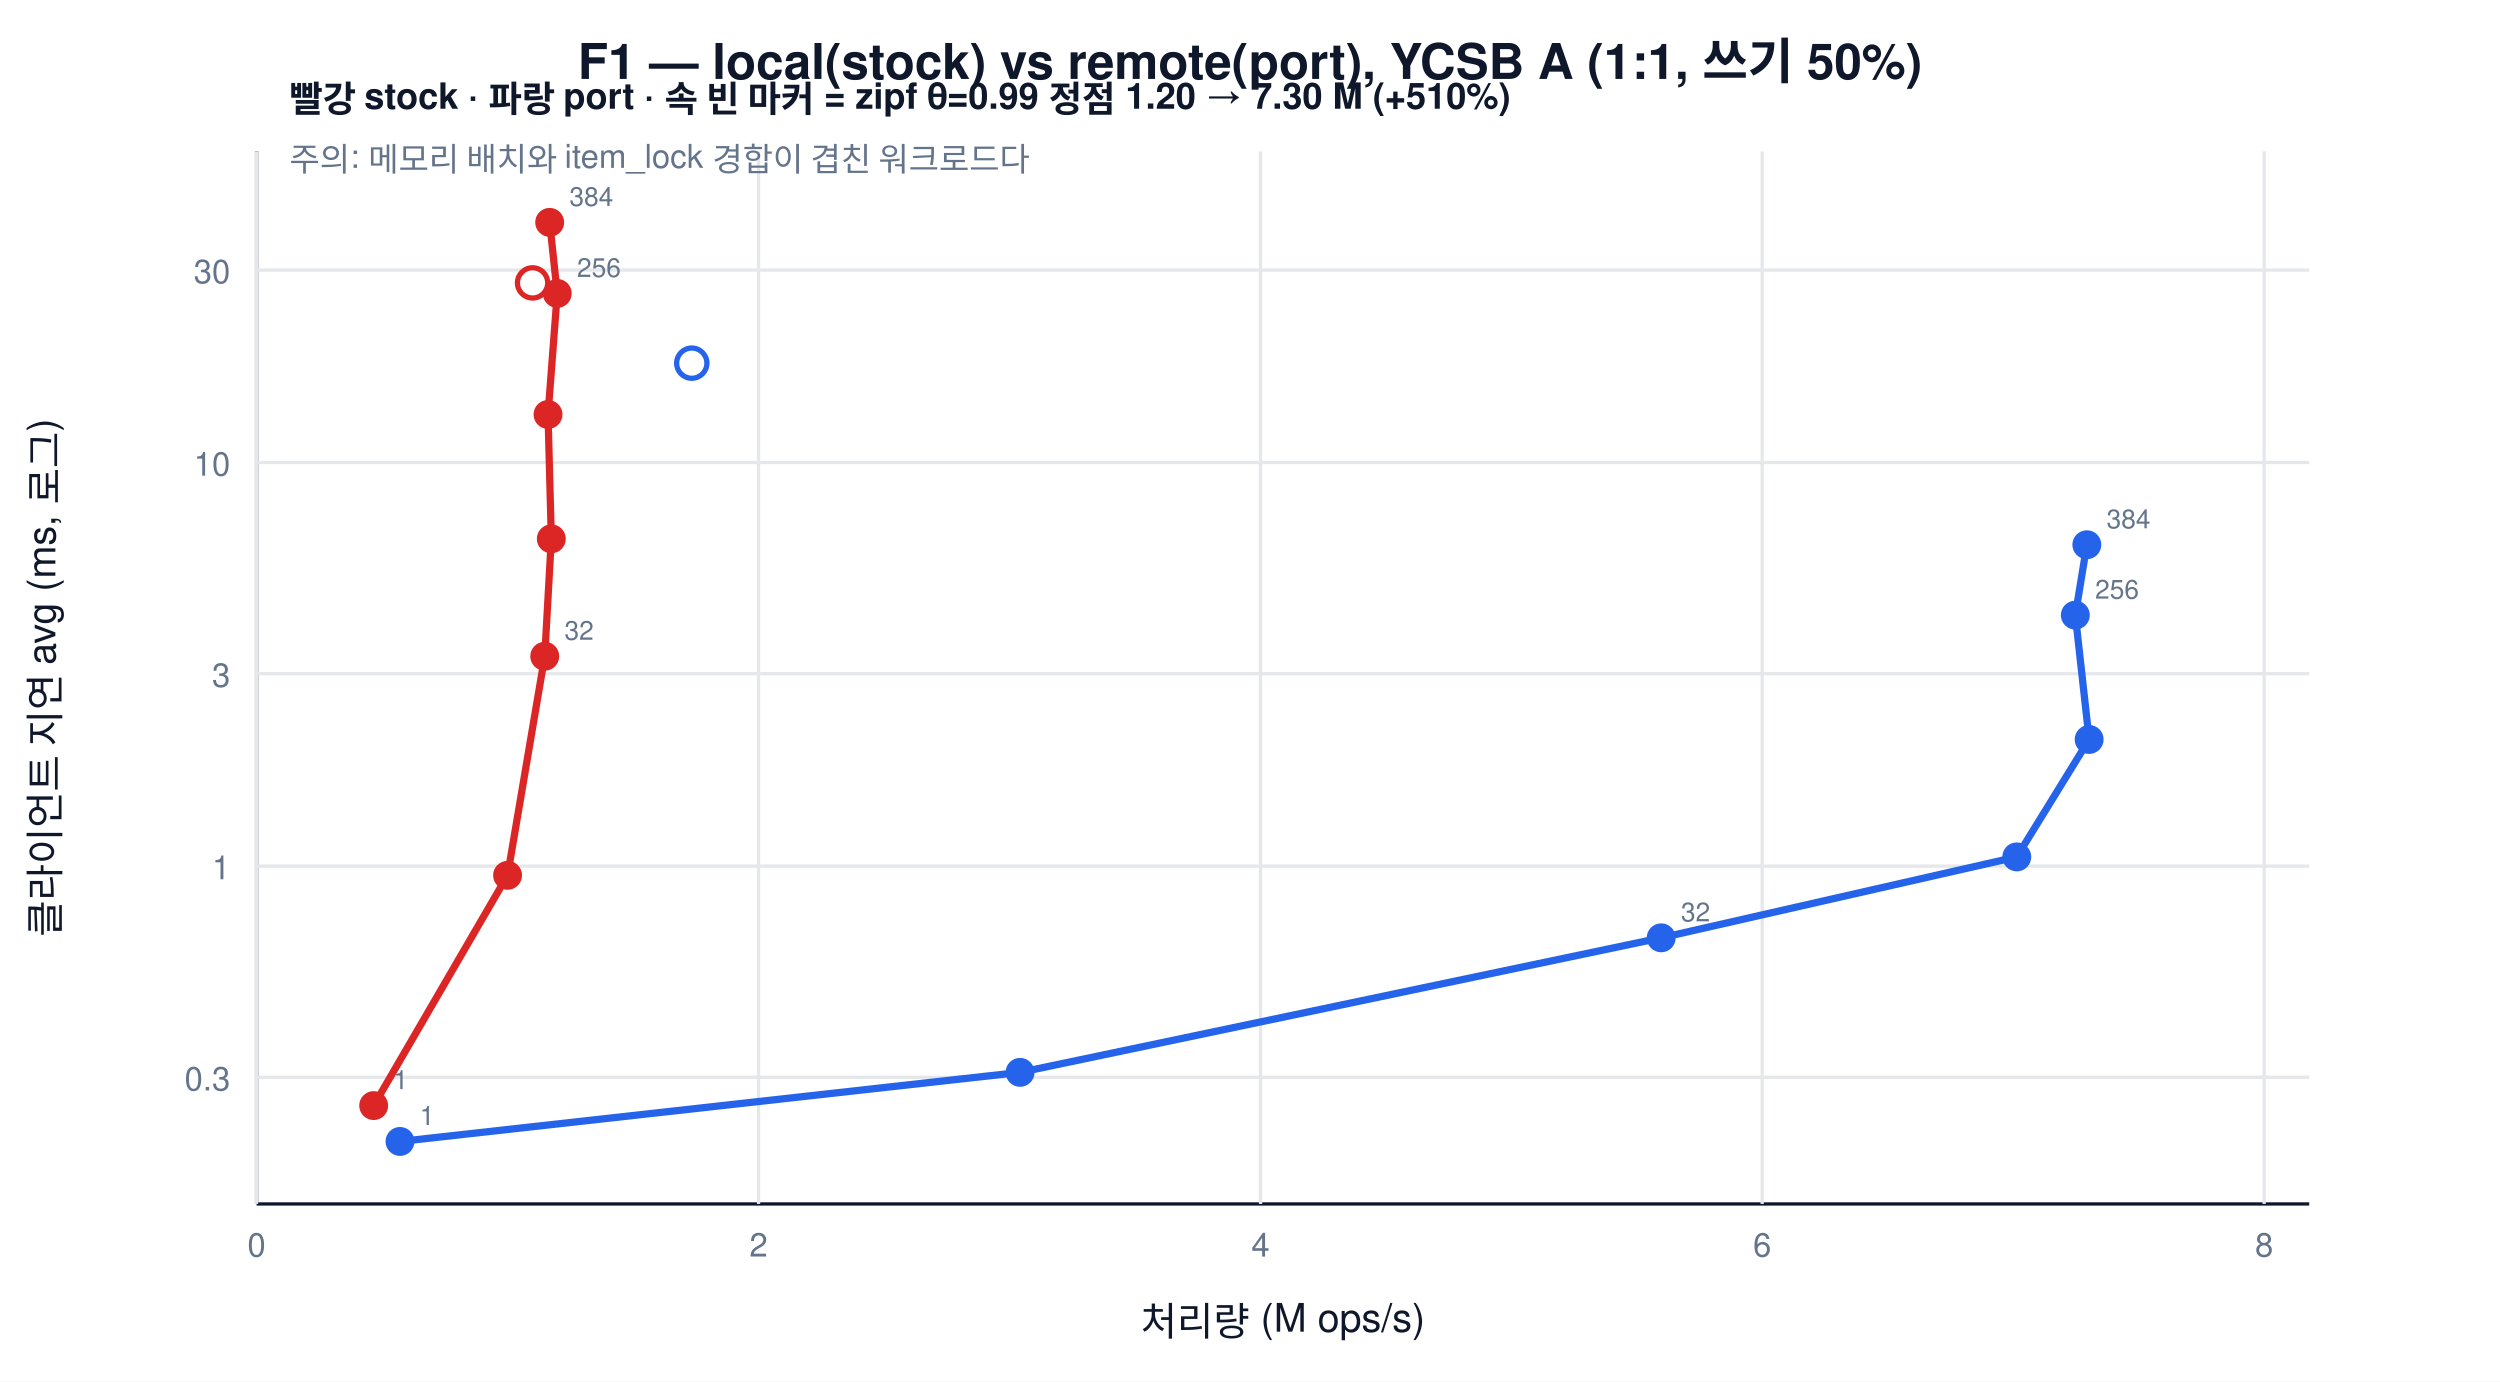
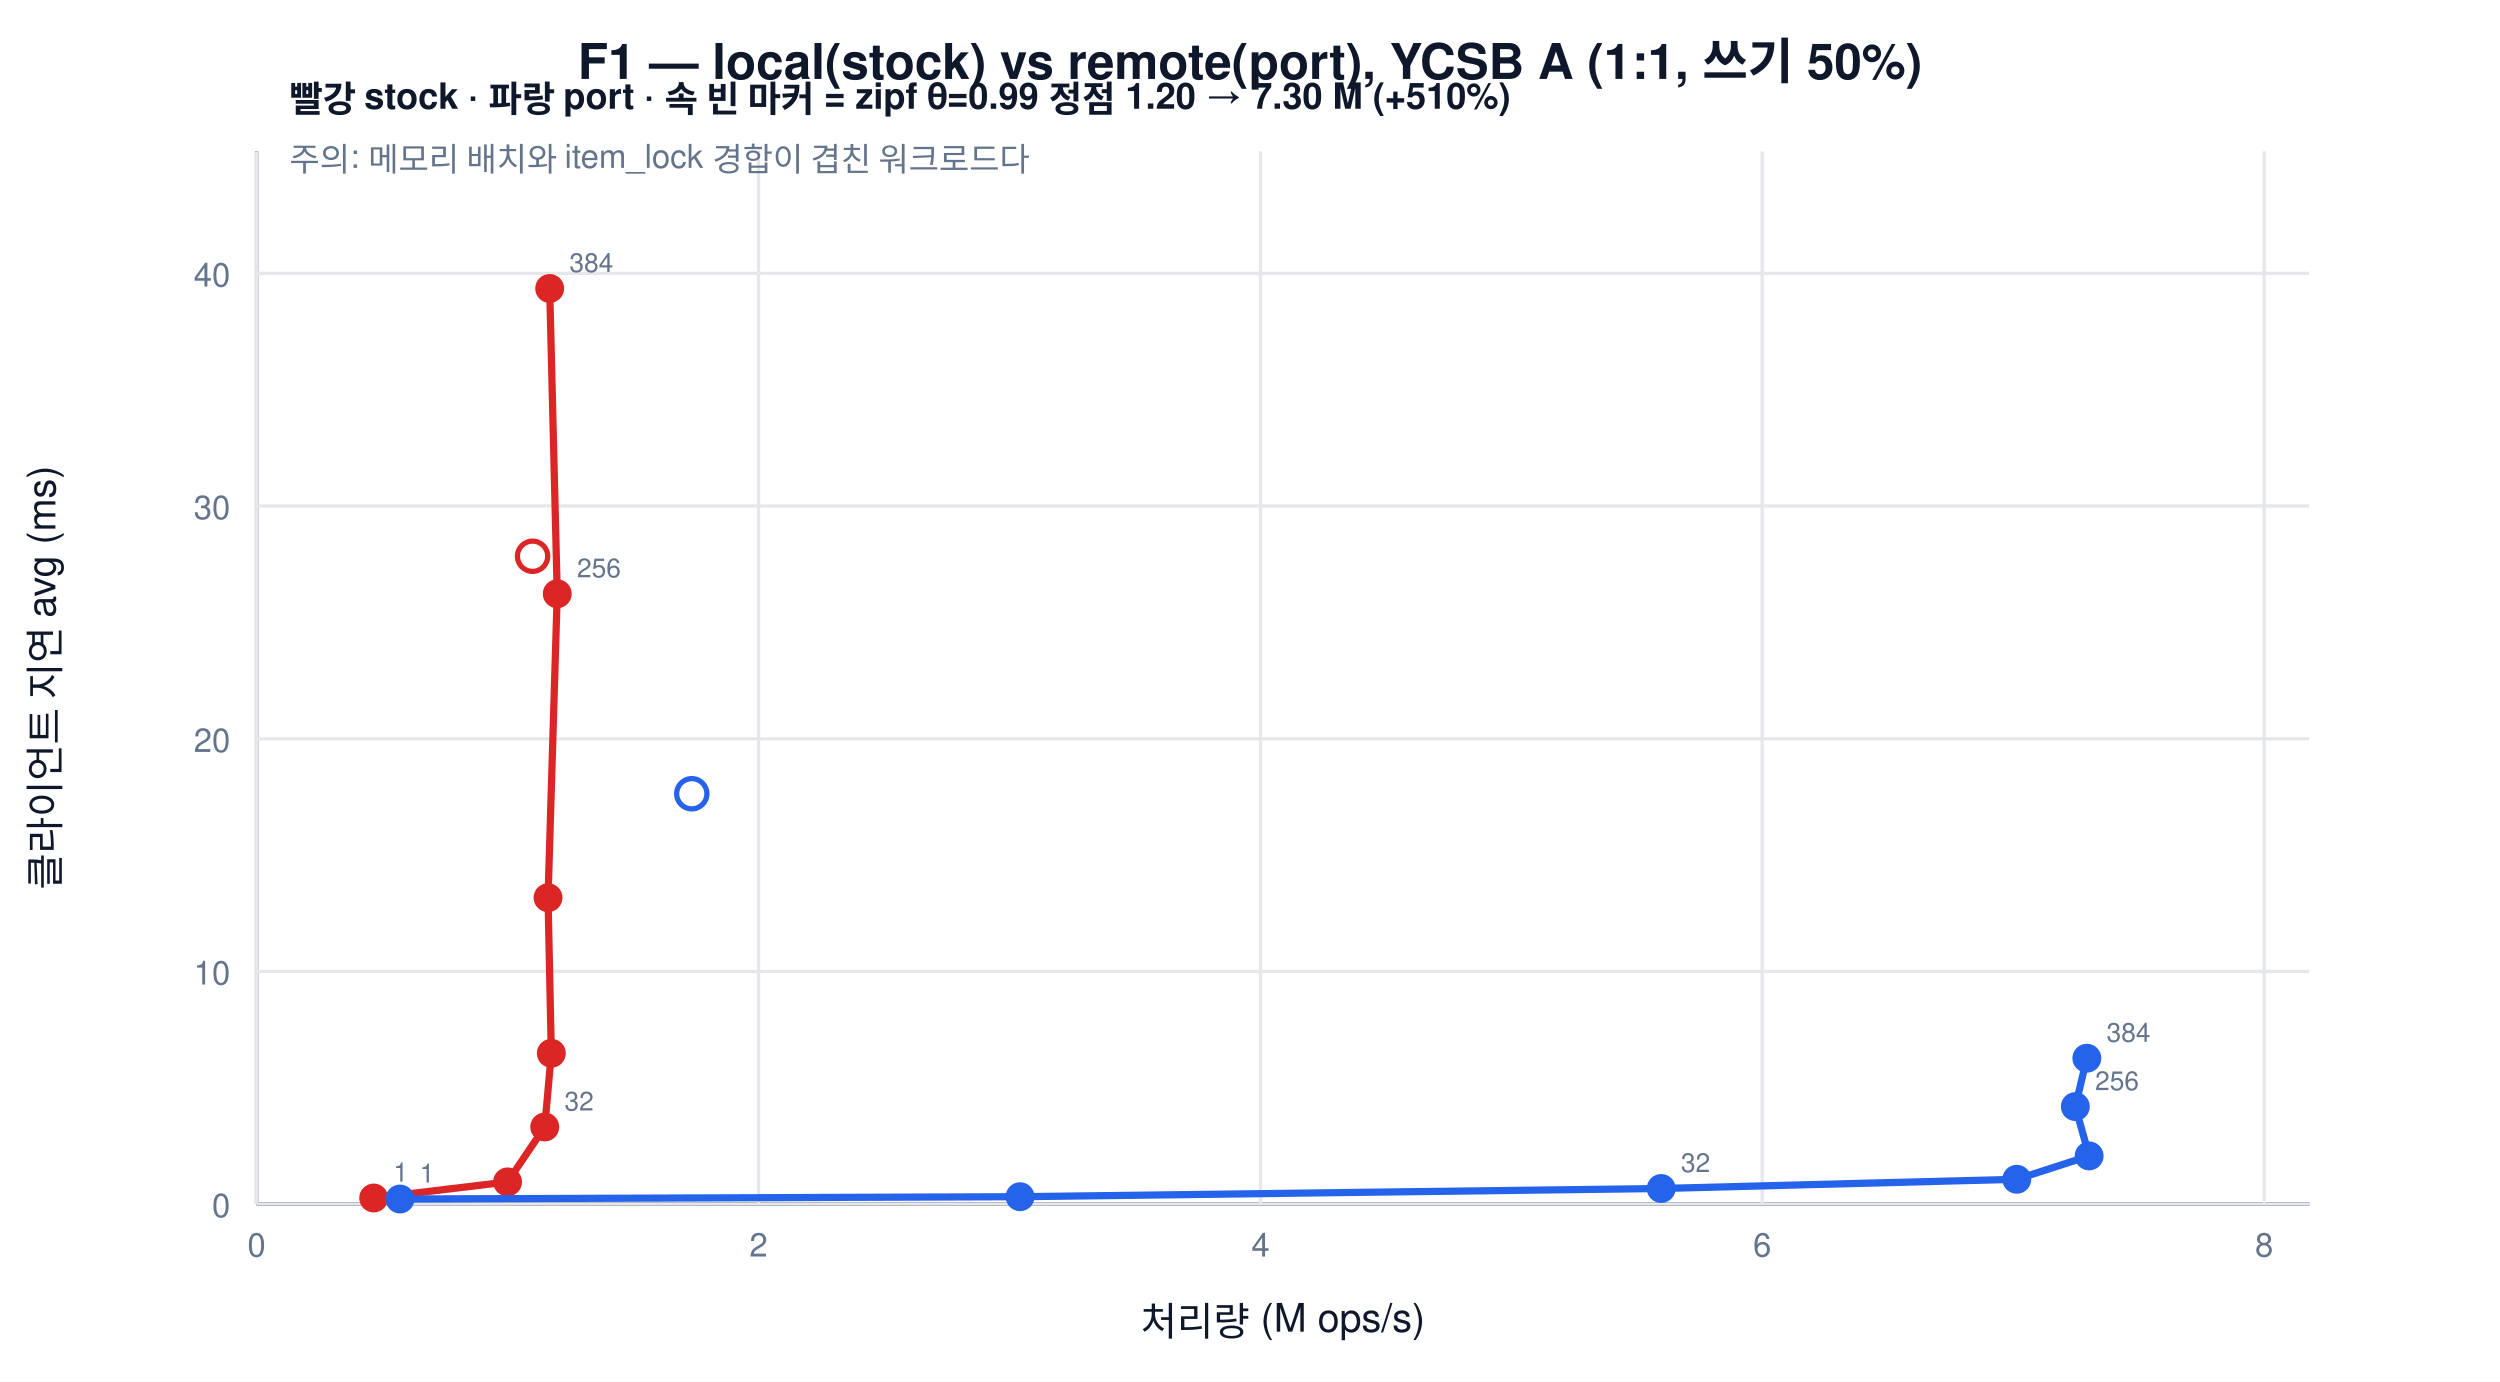
<svg xmlns="http://www.w3.org/2000/svg" width="760" height="420" viewBox="0 0 760 420" font-family="Helvetica,Arial,sans-serif">
  <rect width="760" height="420" fill="white" />
  <text x="380.0" y="24.0" font-size="15" fill="#0f172a" text-anchor="middle" font-weight="600">F1 — local(stock) vs remote(port), YCSB A (1:1, 쓰기 50%)</text>
  <line x1="78.0" y1="366.0" x2="702.0" y2="366.0" stroke="#0f172a" stroke-width="1" />
  <line x1="78.0" y1="46.0" x2="78.0" y2="366.0" stroke="#0f172a" stroke-width="1" />
  <text x="390.0" y="406.0" font-size="12" fill="#0f172a" text-anchor="middle" font-weight="400">처리량 (M ops/s)</text>
-   <text x="18" y="206.0" font-size="12" fill="#0f172a" text-anchor="middle" transform="rotate(-90 18 206.0)">클라이언트 지연 avg (ms, 로그)</text>
-   <line x1="78.0" y1="327.5" x2="702.0" y2="327.5" stroke="#e5e7eb" stroke-width="1" />
-   <text x="70.0" y="331.5" font-size="10" fill="#64748b" text-anchor="end" font-weight="400">0.3</text>
-   <line x1="78.0" y1="263.3" x2="702.0" y2="263.3" stroke="#e5e7eb" stroke-width="1" />
-   <text x="70.0" y="267.3" font-size="10" fill="#64748b" text-anchor="end" font-weight="400">1</text>
-   <line x1="78.0" y1="204.8" x2="702.0" y2="204.8" stroke="#e5e7eb" stroke-width="1" />
-   <text x="70.0" y="208.8" font-size="10" fill="#64748b" text-anchor="end" font-weight="400">3</text>
-   <line x1="78.0" y1="140.6" x2="702.0" y2="140.6" stroke="#e5e7eb" stroke-width="1" />
-   <text x="70.0" y="144.6" font-size="10" fill="#64748b" text-anchor="end" font-weight="400">10</text>
-   <line x1="78.0" y1="82.1" x2="702.0" y2="82.1" stroke="#e5e7eb" stroke-width="1" />
-   <text x="70.0" y="86.1" font-size="10" fill="#64748b" text-anchor="end" font-weight="400">30</text>
+   <text x="18" y="206.0" font-size="12" fill="#0f172a" text-anchor="middle" transform="rotate(-90 18 206.0)">클라이언트 지연 avg (ms)</text>
+   <line x1="78.0" y1="366.0" x2="702.0" y2="366.0" stroke="#e5e7eb" stroke-width="1" />
+   <text x="70.0" y="370.0" font-size="10" fill="#64748b" text-anchor="end" font-weight="400">0</text>
+   <line x1="78.0" y1="295.3" x2="702.0" y2="295.3" stroke="#e5e7eb" stroke-width="1" />
+   <text x="70.0" y="299.3" font-size="10" fill="#64748b" text-anchor="end" font-weight="400">10</text>
+   <line x1="78.0" y1="224.6" x2="702.0" y2="224.6" stroke="#e5e7eb" stroke-width="1" />
+   <text x="70.0" y="228.6" font-size="10" fill="#64748b" text-anchor="end" font-weight="400">20</text>
+   <line x1="78.0" y1="153.8" x2="702.0" y2="153.8" stroke="#e5e7eb" stroke-width="1" />
+   <text x="70.0" y="157.8" font-size="10" fill="#64748b" text-anchor="end" font-weight="400">30</text>
+   <line x1="78.0" y1="83.1" x2="702.0" y2="83.1" stroke="#e5e7eb" stroke-width="1" />
+   <text x="70.0" y="87.1" font-size="10" fill="#64748b" text-anchor="end" font-weight="400">40</text>
  <line x1="78.0" y1="46.0" x2="78.0" y2="366.0" stroke="#e5e7eb" stroke-width="1" />
  <text x="78.0" y="382.0" font-size="10" fill="#64748b" text-anchor="middle" font-weight="400">0</text>
  <line x1="230.6" y1="46.0" x2="230.6" y2="366.0" stroke="#e5e7eb" stroke-width="1" />
  <text x="230.6" y="382.0" font-size="10" fill="#64748b" text-anchor="middle" font-weight="400">2</text>
  <line x1="383.2" y1="46.0" x2="383.2" y2="366.0" stroke="#e5e7eb" stroke-width="1" />
  <text x="383.2" y="382.0" font-size="10" fill="#64748b" text-anchor="middle" font-weight="400">4</text>
  <line x1="535.7" y1="46.0" x2="535.7" y2="366.0" stroke="#e5e7eb" stroke-width="1" />
  <text x="535.7" y="382.0" font-size="10" fill="#64748b" text-anchor="middle" font-weight="400">6</text>
  <line x1="688.3" y1="46.0" x2="688.3" y2="366.0" stroke="#e5e7eb" stroke-width="1" />
  <text x="688.3" y="382.0" font-size="10" fill="#64748b" text-anchor="middle" font-weight="400">8</text>
-   <path d="M 113.6,336.1 L 154.3,266.1 L 165.6,199.5 L 167.6,163.8 L 166.6,126.0 L 169.4,89.2 L 167.1,67.6" fill="none" stroke="#dc2626" stroke-width="2.2" />
-   <circle cx="113.6" cy="336.1" r="3.6" fill="#dc2626" stroke="#dc2626" stroke-width="1.6" />
-   <text x="119.6" y="331.1" font-size="8" fill="#64748b" text-anchor="start" font-weight="400">1</text>
-   <circle cx="154.3" cy="266.1" r="3.6" fill="#dc2626" stroke="#dc2626" stroke-width="1.6" />
-   <circle cx="165.6" cy="199.5" r="3.6" fill="#dc2626" stroke="#dc2626" stroke-width="1.6" />
-   <text x="171.6" y="194.5" font-size="8" fill="#64748b" text-anchor="start" font-weight="400">32</text>
-   <circle cx="167.6" cy="163.8" r="3.6" fill="#dc2626" stroke="#dc2626" stroke-width="1.6" />
-   <circle cx="166.6" cy="126.0" r="3.6" fill="#dc2626" stroke="#dc2626" stroke-width="1.6" />
-   <circle cx="169.4" cy="89.2" r="3.6" fill="#dc2626" stroke="#dc2626" stroke-width="1.6" />
-   <text x="175.4" y="84.2" font-size="8" fill="#64748b" text-anchor="start" font-weight="400">256</text>
-   <circle cx="167.1" cy="67.6" r="3.6" fill="#dc2626" stroke="#dc2626" stroke-width="1.6" />
-   <text x="173.1" y="62.6" font-size="8" fill="#64748b" text-anchor="start" font-weight="400">384</text>
-   <circle cx="161.9" cy="86.0" r="4.6" fill="white" stroke="#dc2626" stroke-width="1.6" />
-   <path d="M 121.6,347.0 L 310.1,326.0 L 505.0,285.1 L 613.1,260.5 L 635.1,224.8 L 630.9,187.0 L 634.4,165.6" fill="none" stroke="#2563eb" stroke-width="2.2" />
-   <circle cx="121.6" cy="347.0" r="3.6" fill="#2563eb" stroke="#2563eb" stroke-width="1.6" />
-   <text x="127.6" y="342.0" font-size="8" fill="#64748b" text-anchor="start" font-weight="400">1</text>
-   <circle cx="310.1" cy="326.0" r="3.6" fill="#2563eb" stroke="#2563eb" stroke-width="1.6" />
-   <circle cx="505.0" cy="285.1" r="3.6" fill="#2563eb" stroke="#2563eb" stroke-width="1.6" />
-   <text x="511.0" y="280.1" font-size="8" fill="#64748b" text-anchor="start" font-weight="400">32</text>
-   <circle cx="613.1" cy="260.5" r="3.6" fill="#2563eb" stroke="#2563eb" stroke-width="1.6" />
-   <circle cx="635.1" cy="224.8" r="3.6" fill="#2563eb" stroke="#2563eb" stroke-width="1.6" />
-   <circle cx="630.9" cy="187.0" r="3.6" fill="#2563eb" stroke="#2563eb" stroke-width="1.6" />
-   <text x="636.9" y="182.0" font-size="8" fill="#64748b" text-anchor="start" font-weight="400">256</text>
-   <circle cx="634.4" cy="165.6" r="3.6" fill="#2563eb" stroke="#2563eb" stroke-width="1.6" />
-   <text x="640.4" y="160.6" font-size="8" fill="#64748b" text-anchor="start" font-weight="400">384</text>
-   <circle cx="210.3" cy="110.4" r="4.6" fill="white" stroke="#2563eb" stroke-width="1.6" />
+   <path d="M 113.6,364.2 L 154.3,359.3 L 165.6,342.6 L 167.6,320.2 L 166.6,272.9 L 169.4,180.5 L 167.1,87.7" fill="none" stroke="#dc2626" stroke-width="2.2" />
+   <circle cx="113.6" cy="364.2" r="3.6" fill="#dc2626" stroke="#dc2626" stroke-width="1.6" />
+   <text x="119.6" y="359.2" font-size="8" fill="#64748b" text-anchor="start" font-weight="400">1</text>
+   <circle cx="154.3" cy="359.3" r="3.6" fill="#dc2626" stroke="#dc2626" stroke-width="1.6" />
+   <circle cx="165.6" cy="342.6" r="3.6" fill="#dc2626" stroke="#dc2626" stroke-width="1.6" />
+   <text x="171.6" y="337.6" font-size="8" fill="#64748b" text-anchor="start" font-weight="400">32</text>
+   <circle cx="167.6" cy="320.2" r="3.6" fill="#dc2626" stroke="#dc2626" stroke-width="1.6" />
+   <circle cx="166.6" cy="272.9" r="3.6" fill="#dc2626" stroke="#dc2626" stroke-width="1.6" />
+   <circle cx="169.4" cy="180.5" r="3.6" fill="#dc2626" stroke="#dc2626" stroke-width="1.6" />
+   <text x="175.4" y="175.5" font-size="8" fill="#64748b" text-anchor="start" font-weight="400">256</text>
+   <circle cx="167.1" cy="87.7" r="3.6" fill="#dc2626" stroke="#dc2626" stroke-width="1.6" />
+   <text x="173.1" y="82.7" font-size="8" fill="#64748b" text-anchor="start" font-weight="400">384</text>
+   <circle cx="161.9" cy="169.1" r="4.6" fill="white" stroke="#dc2626" stroke-width="1.6" />
+   <path d="M 121.6,364.5 L 310.1,363.8 L 505.0,361.3 L 613.1,358.5 L 635.1,351.4 L 630.9,336.4 L 634.4,321.7" fill="none" stroke="#2563eb" stroke-width="2.2" />
+   <circle cx="121.6" cy="364.5" r="3.6" fill="#2563eb" stroke="#2563eb" stroke-width="1.6" />
+   <text x="127.6" y="359.5" font-size="8" fill="#64748b" text-anchor="start" font-weight="400">1</text>
+   <circle cx="310.1" cy="363.8" r="3.6" fill="#2563eb" stroke="#2563eb" stroke-width="1.6" />
+   <circle cx="505.0" cy="361.3" r="3.6" fill="#2563eb" stroke="#2563eb" stroke-width="1.6" />
+   <text x="511.0" y="356.3" font-size="8" fill="#64748b" text-anchor="start" font-weight="400">32</text>
+   <circle cx="613.1" cy="358.5" r="3.6" fill="#2563eb" stroke="#2563eb" stroke-width="1.6" />
+   <circle cx="635.1" cy="351.4" r="3.6" fill="#2563eb" stroke="#2563eb" stroke-width="1.6" />
+   <circle cx="630.9" cy="336.4" r="3.6" fill="#2563eb" stroke="#2563eb" stroke-width="1.6" />
+   <text x="636.9" y="331.4" font-size="8" fill="#64748b" text-anchor="start" font-weight="400">256</text>
+   <circle cx="634.4" cy="321.7" r="3.6" fill="#2563eb" stroke="#2563eb" stroke-width="1.6" />
+   <text x="640.4" y="316.7" font-size="8" fill="#64748b" text-anchor="start" font-weight="400">384</text>
+   <circle cx="210.3" cy="241.3" r="4.6" fill="white" stroke="#2563eb" stroke-width="1.6" />
  <text x="88.0" y="34.0" font-size="11" fill="#0f172a" text-anchor="start" font-weight="600">빨강 stock · 파랑 port · 속 빈 마커 = zipf θ=0.99    정점 1.20 → 7.30 M (+510%)</text>
  <text x="88.0" y="52.0" font-size="10" fill="#64748b" text-anchor="start" font-weight="400">주의: 메모리 배치와 item_lock 경합이 겹친 워크로드다</text>
</svg>
